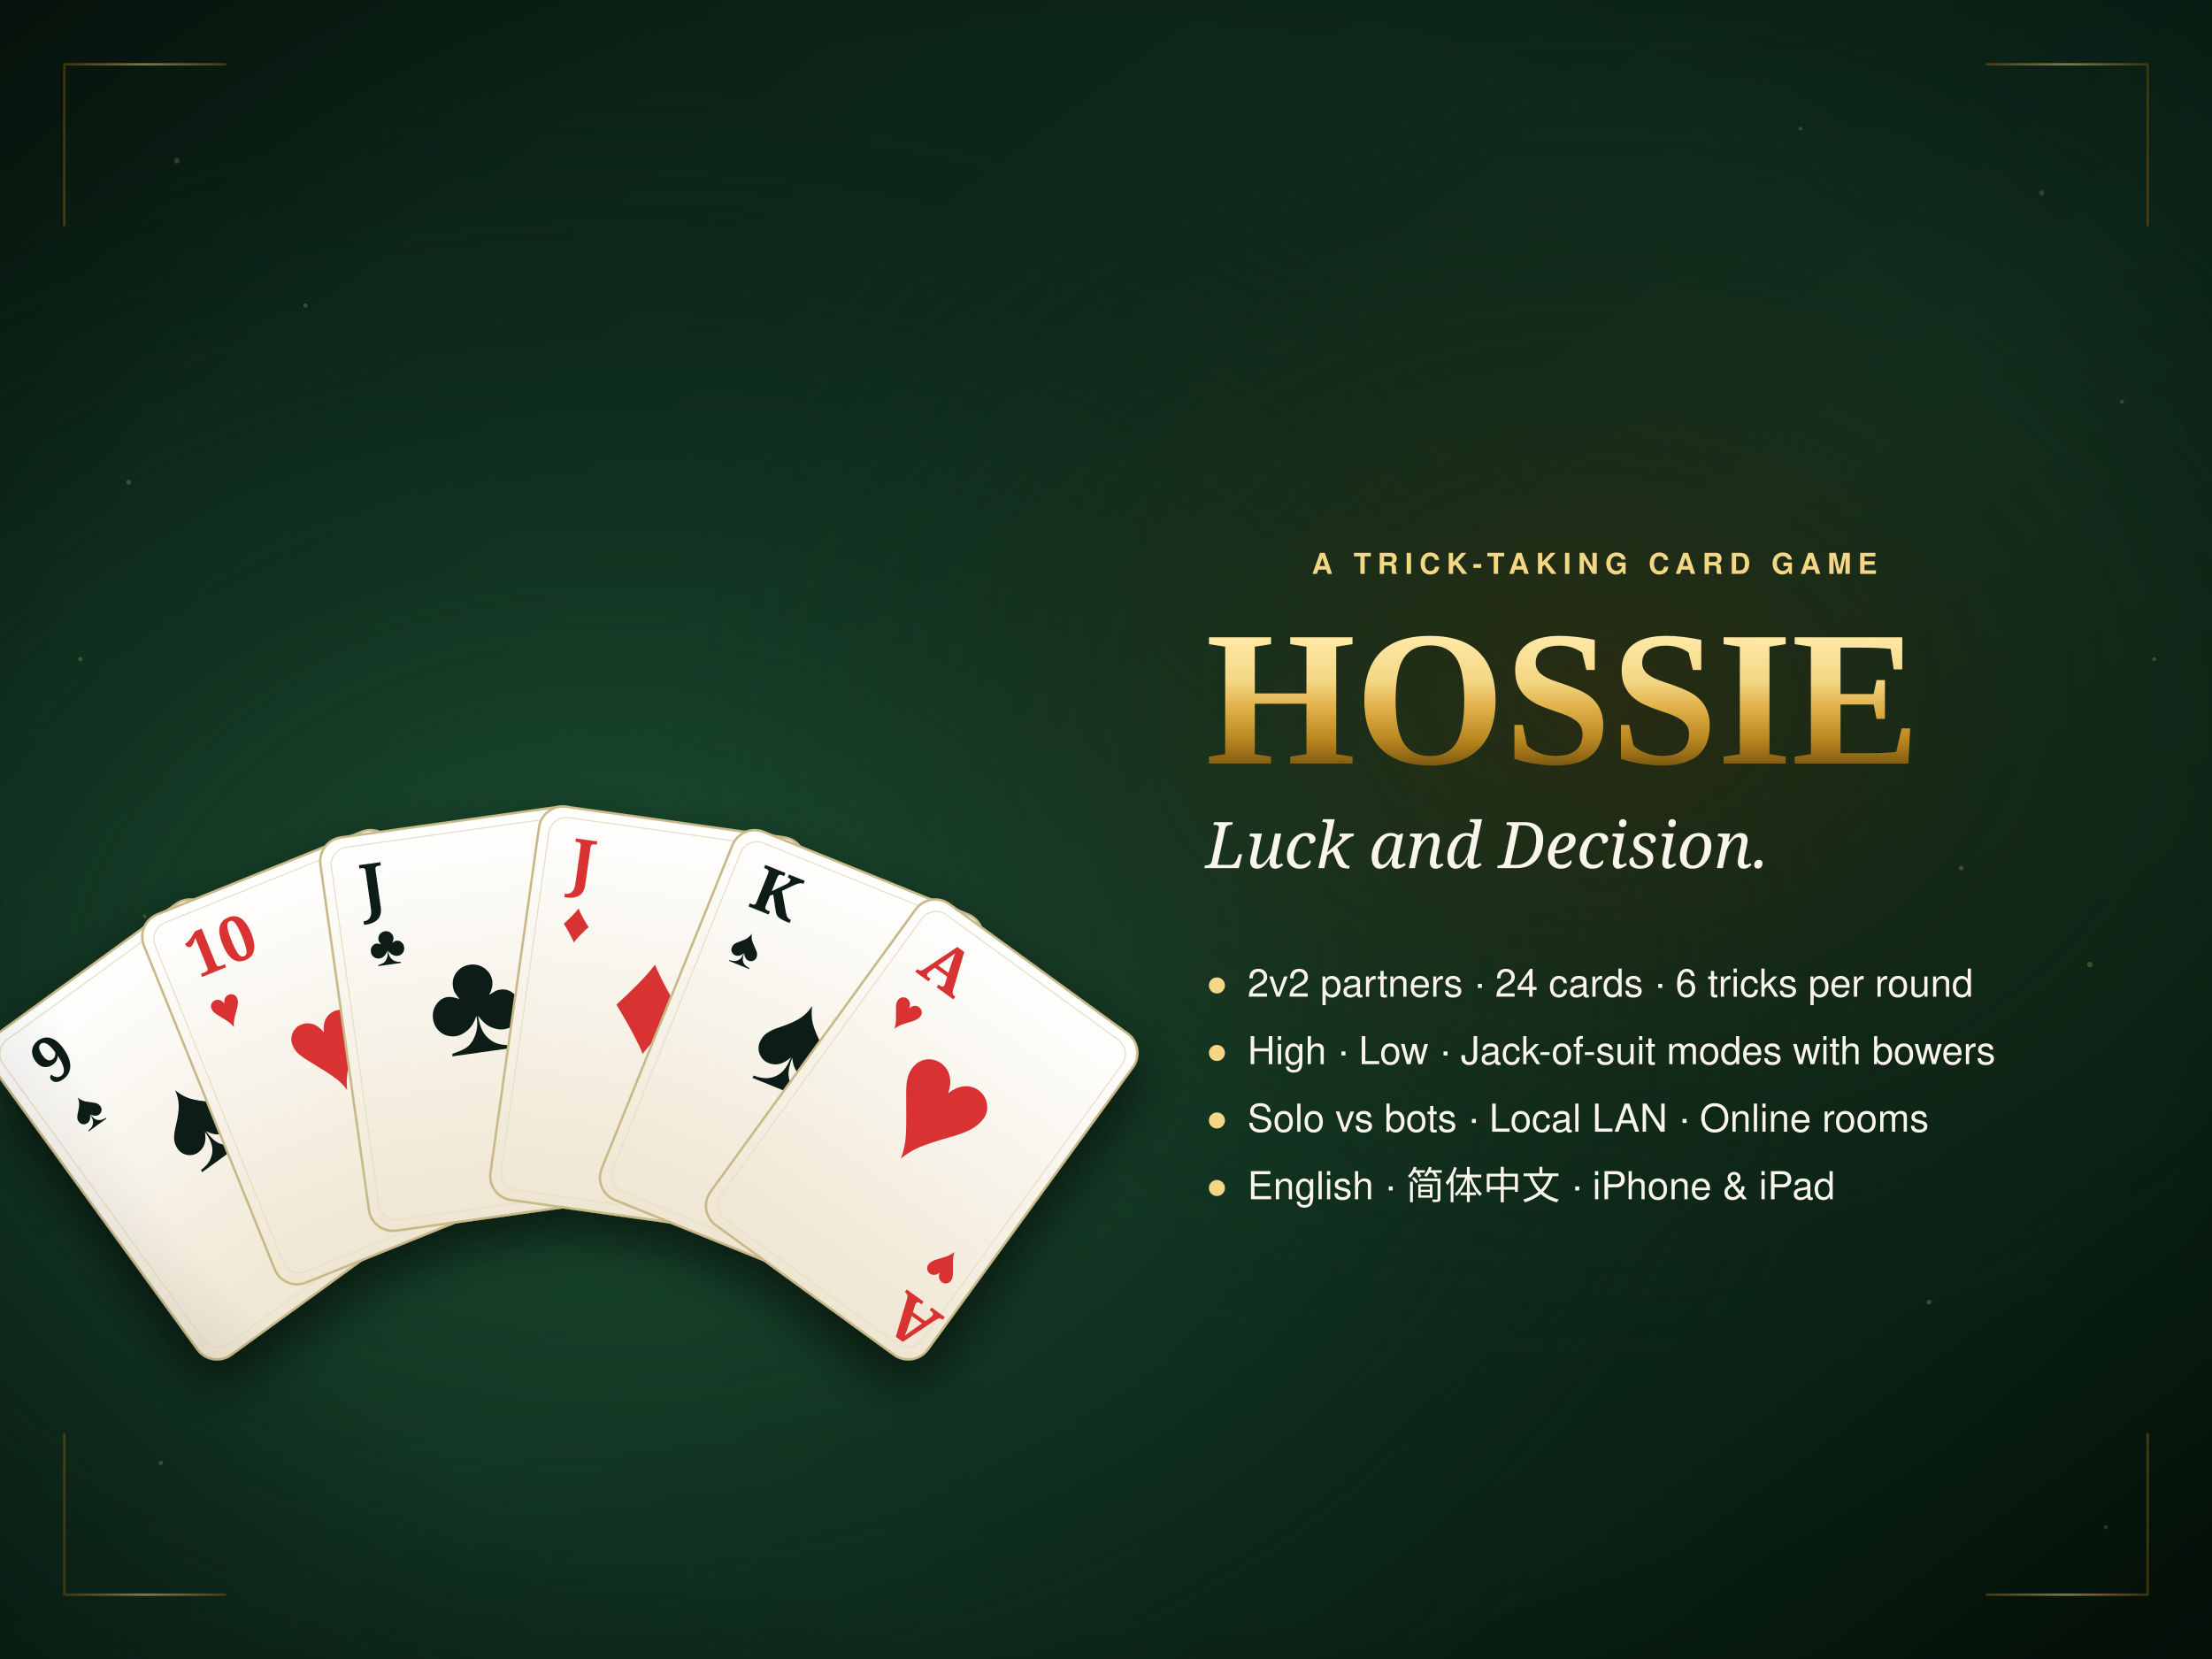
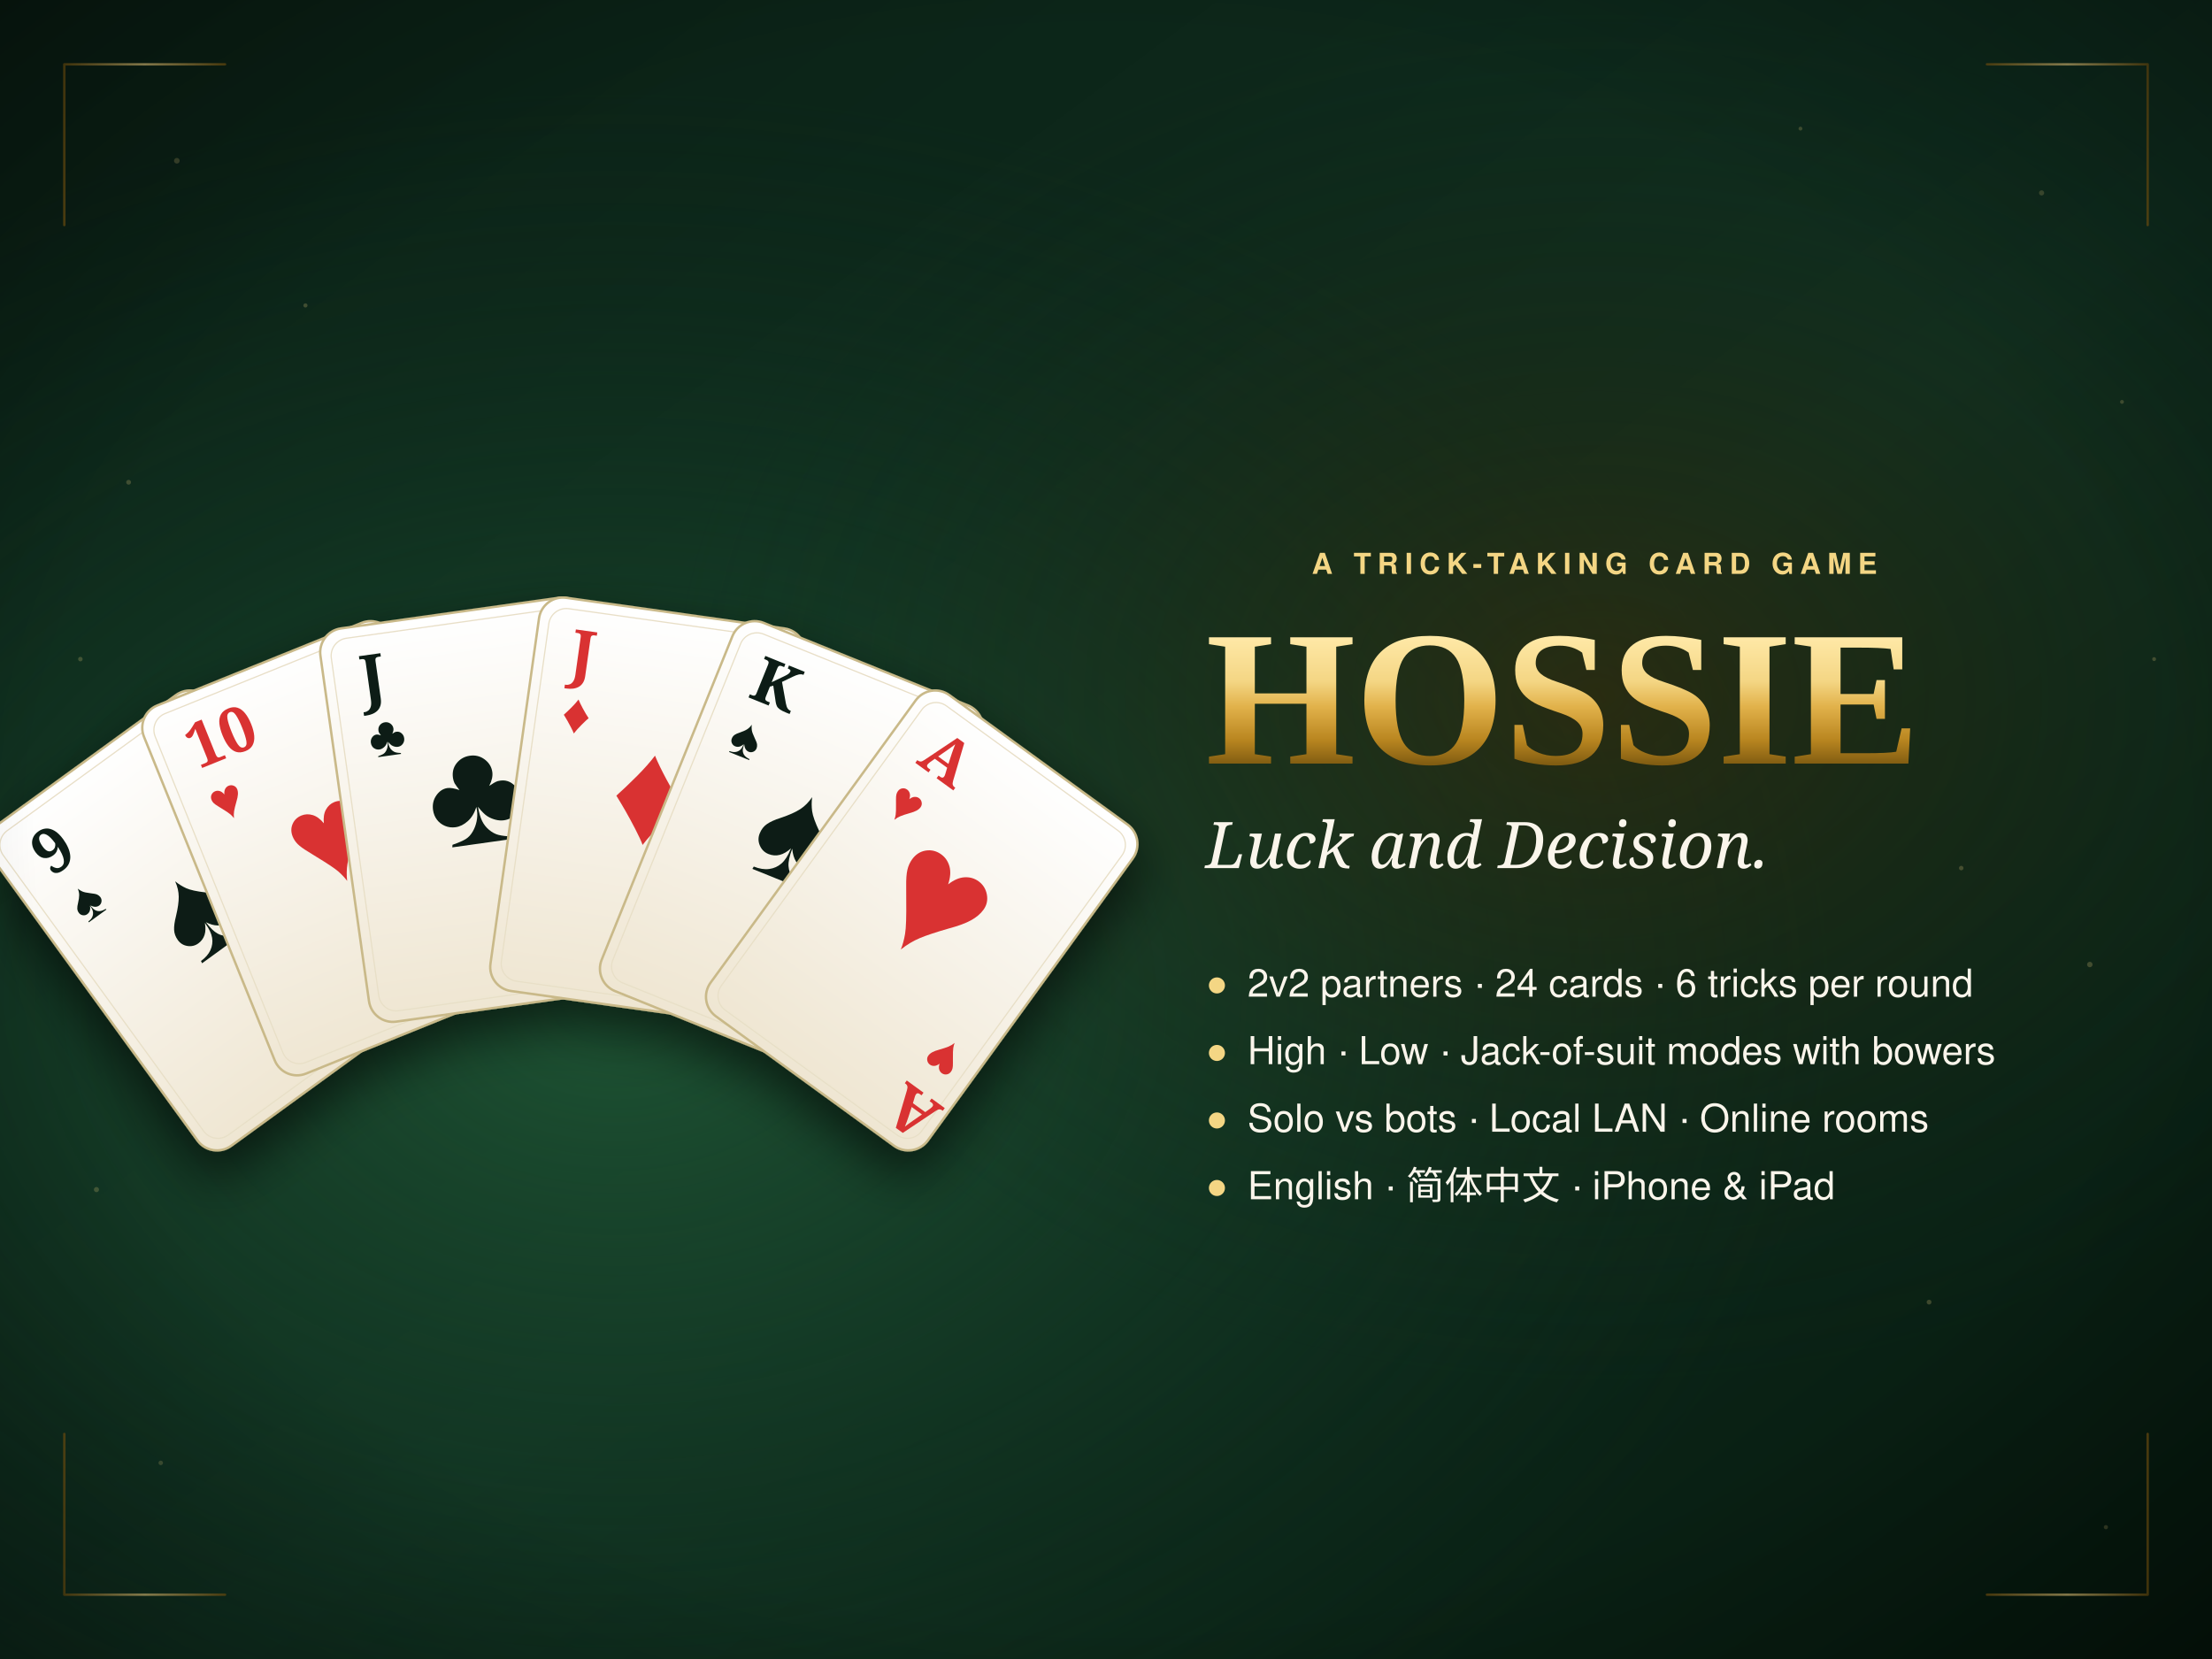
<svg xmlns="http://www.w3.org/2000/svg" width="2752" height="2064" viewBox="0 0 2752 2064">
  <defs>
    <linearGradient id="felt" x1="0%" y1="0%" x2="100%" y2="100%">
      <stop offset="0%" stop-color="#0A1F14" />
      <stop offset="55%" stop-color="#0F2E1F" />
      <stop offset="100%" stop-color="#06180D" />
    </linearGradient>
    <radialGradient id="spotlightLeft" cx="28%" cy="60%" r="55%">
      <stop offset="0%" stop-color="#1F5635" stop-opacity="0.95" />
      <stop offset="100%" stop-color="#0F2E1F" stop-opacity="0" />
    </radialGradient>
    <radialGradient id="spotlightTitle" cx="72%" cy="42%" r="42%">
      <stop offset="0%" stop-color="#3E2A06" stop-opacity="0.55" />
      <stop offset="100%" stop-color="#0F2E1F" stop-opacity="0" />
    </radialGradient>
    <linearGradient id="goldShine" x1="0%" y1="0%" x2="0%" y2="100%">
      <stop offset="0%" stop-color="#FFE9A8" />
      <stop offset="35%" stop-color="#F4D684" />
      <stop offset="55%" stop-color="#E1B14A" />
      <stop offset="80%" stop-color="#B98620" />
      <stop offset="100%" stop-color="#7E5A11" />
    </linearGradient>
    <linearGradient id="goldThin" x1="0%" y1="0%" x2="100%" y2="0%">
      <stop offset="0%" stop-color="#7E5A11" />
      <stop offset="50%" stop-color="#F4D684" />
      <stop offset="100%" stop-color="#7E5A11" />
    </linearGradient>
    <linearGradient id="cardFill" x1="0%" y1="0%" x2="0%" y2="100%">
      <stop offset="0%" stop-color="#FFFFFF" />
      <stop offset="100%" stop-color="#EFE6D2" />
    </linearGradient>
    <radialGradient id="vignette" cx="50%" cy="50%" r="80%">
      <stop offset="60%" stop-color="#000000" stop-opacity="0" />
      <stop offset="100%" stop-color="#000000" stop-opacity="0.55" />
    </radialGradient>
    <filter id="cardShadow" x="-20%" y="-20%" width="140%" height="140%">
      <feDropShadow dx="0" dy="28" stdDeviation="32" flood-color="#000000" flood-opacity="0.6" />
    </filter>
    <symbol id="card" viewBox="0 0 340 500">
      <rect x="3" y="3" width="334" height="494" rx="30" ry="30" fill="url(#cardFill)" stroke="#C9B989" stroke-width="3" />
      <rect x="16" y="16" width="308" height="468" rx="22" ry="22" fill="none" stroke="#E8DFC7" stroke-width="1.5" />
    </symbol>
  </defs>
  <rect width="2752" height="2064" fill="url(#felt)" />
  <rect width="2752" height="2064" fill="url(#spotlightLeft)" />
  <rect width="2752" height="2064" fill="url(#spotlightTitle)" />
  <g fill="#F4D684" opacity="0.22">
    <circle cx="220" cy="200" r="3.5" />
    <circle cx="380" cy="380" r="2.6" />
    <circle cx="160" cy="600" r="3" />
    <circle cx="2540" cy="240" r="3.2" />
    <circle cx="2640" cy="500" r="2.4" />
    <circle cx="2440" cy="1080" r="2.8" />
    <circle cx="2600" cy="1200" r="3.4" />
    <circle cx="180" cy="1140" r="2.4" />
    <circle cx="320" cy="1280" r="2.6" />
    <circle cx="2240" cy="160" r="2.4" />
    <circle cx="100" cy="820" r="2.8" />
    <circle cx="2680" cy="820" r="2.4" />
    <circle cx="2400" cy="1620" r="3" />
    <circle cx="200" cy="1820" r="2.8" />
    <circle cx="2620" cy="1900" r="2.6" />
    <circle cx="120" cy="1480" r="3.2" />
  </g>
  <g stroke="url(#goldThin)" stroke-width="3" fill="none" opacity="0.7" stroke-linecap="round">
    <path d="M 80 80 L 280 80 M 80 80 L 80 280" />
    <path d="M 2672 80 L 2472 80 M 2672 80 L 2672 280" />
    <path d="M 80 1984 L 280 1984 M 80 1984 L 80 1784" />
    <path d="M 2672 1984 L 2472 1984 M 2672 1984 L 2672 1784" />
  </g>
-   <g transform="translate(700 2020)" filter="url(#cardShadow)">
+   <g transform="translate(700 1760)" filter="url(#cardShadow)">
    <g transform="rotate(-36) translate(-170 -1010)">
      <use href="#card" width="340" height="500" />
      <text x="48" y="96" font-family="Georgia, serif" font-size="78" font-weight="bold" fill="#0A1F14">9</text>
      <text x="48" y="168" font-family="Arial, sans-serif" font-size="70" fill="#0A1F14">♠</text>
      <text x="170" y="292" text-anchor="middle" font-family="Arial, sans-serif" font-size="170" fill="#0A1F14">♠</text>
      <text x="272" y="422" text-anchor="end" font-family="Georgia, serif" font-size="78" font-weight="bold" fill="#0A1F14" transform="rotate(180 272 422)">9</text>
      <text x="272" y="350" text-anchor="end" font-family="Arial, sans-serif" font-size="70" fill="#0A1F14" transform="rotate(180 272 350)">♠</text>
    </g>
    <g transform="rotate(-22) translate(-170 -1010)">
      <use href="#card" width="340" height="500" />
      <text x="48" y="96" font-family="Georgia, serif" font-size="78" font-weight="bold" fill="#D93333">10</text>
      <text x="48" y="168" font-family="Arial, sans-serif" font-size="70" fill="#D93333">♥</text>
      <text x="170" y="292" text-anchor="middle" font-family="Arial, sans-serif" font-size="170" fill="#D93333">♥</text>
      <text x="272" y="422" text-anchor="end" font-family="Georgia, serif" font-size="78" font-weight="bold" fill="#D93333" transform="rotate(180 272 422)">10</text>
      <text x="272" y="350" text-anchor="end" font-family="Arial, sans-serif" font-size="70" fill="#D93333" transform="rotate(180 272 350)">♥</text>
    </g>
    <g transform="rotate(-8) translate(-170 -1010)">
      <use href="#card" width="340" height="500" />
      <text x="48" y="96" font-family="Georgia, serif" font-size="78" font-weight="bold" fill="#0A1F14">J</text>
      <text x="48" y="168" font-family="Arial, sans-serif" font-size="70" fill="#0A1F14">♣</text>
      <text x="170" y="292" text-anchor="middle" font-family="Arial, sans-serif" font-size="184" fill="#0A1F14">♣</text>
      <text x="272" y="422" text-anchor="end" font-family="Georgia, serif" font-size="78" font-weight="bold" fill="#0A1F14" transform="rotate(180 272 422)">J</text>
      <text x="272" y="350" text-anchor="end" font-family="Arial, sans-serif" font-size="70" fill="#0A1F14" transform="rotate(180 272 350)">♣</text>
    </g>
    <g transform="rotate(8) translate(-170 -1010)">
      <use href="#card" width="340" height="500" />
      <text x="48" y="96" font-family="Georgia, serif" font-size="78" font-weight="bold" fill="#D93333">J</text>
      <text x="48" y="168" font-family="Arial, sans-serif" font-size="70" fill="#D93333">♦</text>
      <text x="170" y="292" text-anchor="middle" font-family="Arial, sans-serif" font-size="184" fill="#D93333">♦</text>
      <text x="272" y="422" text-anchor="end" font-family="Georgia, serif" font-size="78" font-weight="bold" fill="#D93333" transform="rotate(180 272 422)">J</text>
      <text x="272" y="350" text-anchor="end" font-family="Arial, sans-serif" font-size="70" fill="#D93333" transform="rotate(180 272 350)">♦</text>
    </g>
    <g transform="rotate(22) translate(-170 -1010)">
      <use href="#card" width="340" height="500" />
      <text x="48" y="96" font-family="Georgia, serif" font-size="78" font-weight="bold" fill="#0A1F14">K</text>
      <text x="48" y="168" font-family="Arial, sans-serif" font-size="70" fill="#0A1F14">♠</text>
      <text x="170" y="292" text-anchor="middle" font-family="Arial, sans-serif" font-size="184" fill="#0A1F14">♠</text>
      <text x="272" y="422" text-anchor="end" font-family="Georgia, serif" font-size="78" font-weight="bold" fill="#0A1F14" transform="rotate(180 272 422)">K</text>
      <text x="272" y="350" text-anchor="end" font-family="Arial, sans-serif" font-size="70" fill="#0A1F14" transform="rotate(180 272 350)">♠</text>
    </g>
    <g transform="rotate(36) translate(-170 -1010)">
      <use href="#card" width="340" height="500" />
      <text x="48" y="96" font-family="Georgia, serif" font-size="78" font-weight="bold" fill="#D93333">A</text>
      <text x="48" y="168" font-family="Arial, sans-serif" font-size="70" fill="#D93333">♥</text>
      <text x="170" y="292" text-anchor="middle" font-family="Arial, sans-serif" font-size="220" fill="#D93333">♥</text>
      <text x="272" y="422" text-anchor="end" font-family="Georgia, serif" font-size="78" font-weight="bold" fill="#D93333" transform="rotate(180 272 422)">A</text>
      <text x="272" y="350" text-anchor="end" font-family="Arial, sans-serif" font-size="70" fill="#D93333" transform="rotate(180 272 350)">♥</text>
    </g>
  </g>
  <g transform="translate(1500 0)">
    <g transform="translate(0 700)">
      <line x1="0" y1="0" x2="110" y2="0" stroke="url(#goldThin)" stroke-width="3.5" />
      <text x="132" y="14" font-family="Helvetica, Arial, sans-serif" font-size="36" font-weight="600" fill="#F4D684" letter-spacing="8">A TRICK-TAKING CARD GAME</text>
    </g>
    <text x="0" y="950" font-family="Georgia, 'Times New Roman', serif" font-size="240" font-weight="bold" fill="url(#goldShine)" letter-spacing="-1">HOSSIE</text>
    <text x="0" y="1080" font-family="Georgia, serif" font-style="italic" font-size="80" fill="#FAF5EB">Luck and Decision.</text>
    <g transform="translate(0 1240)" font-family="Helvetica, Arial, sans-serif" font-size="48" fill="#FAF5EB">
      <g transform="translate(0 0)">
        <circle cx="14" cy="-14" r="10" fill="#F4D684" />
        <text x="52" y="0">2v2 partners · 24 cards · 6 tricks per round</text>
      </g>
      <g transform="translate(0 84)">
        <circle cx="14" cy="-14" r="10" fill="#F4D684" />
        <text x="52" y="0">High · Low · Jack-of-suit modes with bowers</text>
      </g>
      <g transform="translate(0 168)">
        <circle cx="14" cy="-14" r="10" fill="#F4D684" />
        <text x="52" y="0">Solo vs bots · Local LAN · Online rooms</text>
      </g>
      <g transform="translate(0 252)">
        <circle cx="14" cy="-14" r="10" fill="#F4D684" />
        <text x="52" y="0">English · 简体中文 · iPhone &amp; iPad</text>
      </g>
    </g>
  </g>
  <rect width="2752" height="2064" fill="url(#vignette)" pointer-events="none" />
</svg>
